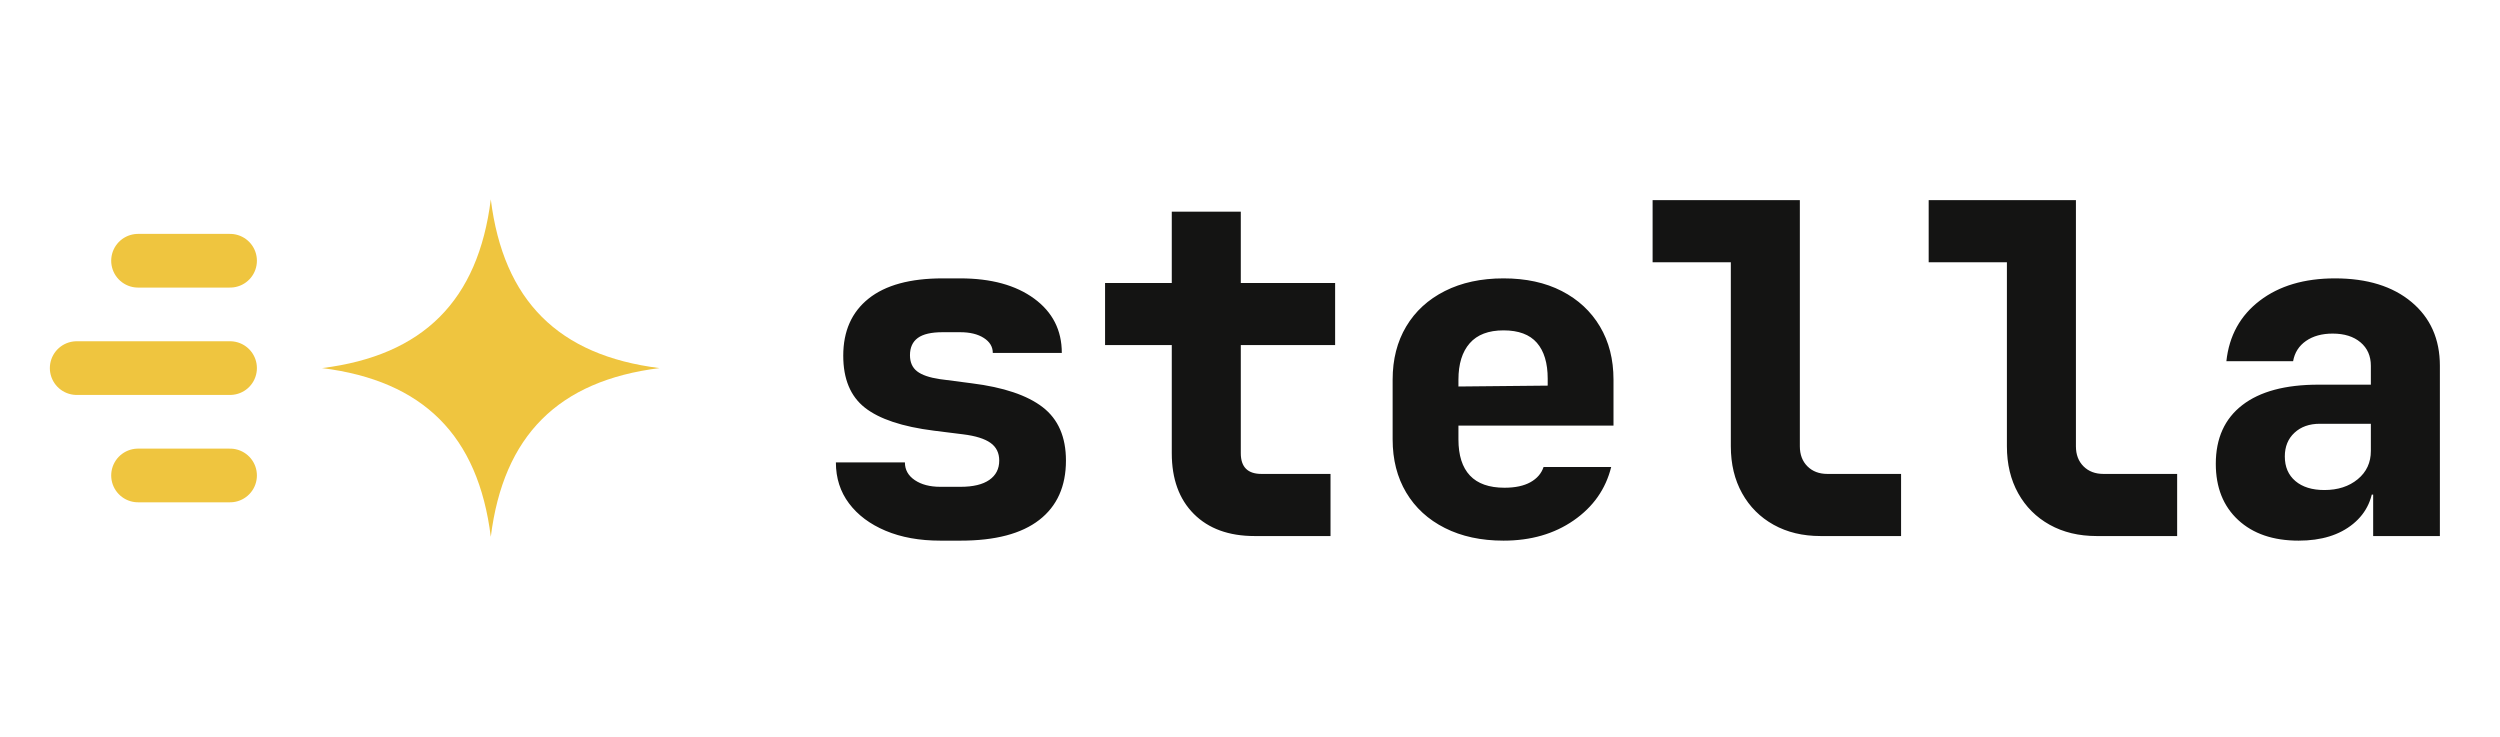
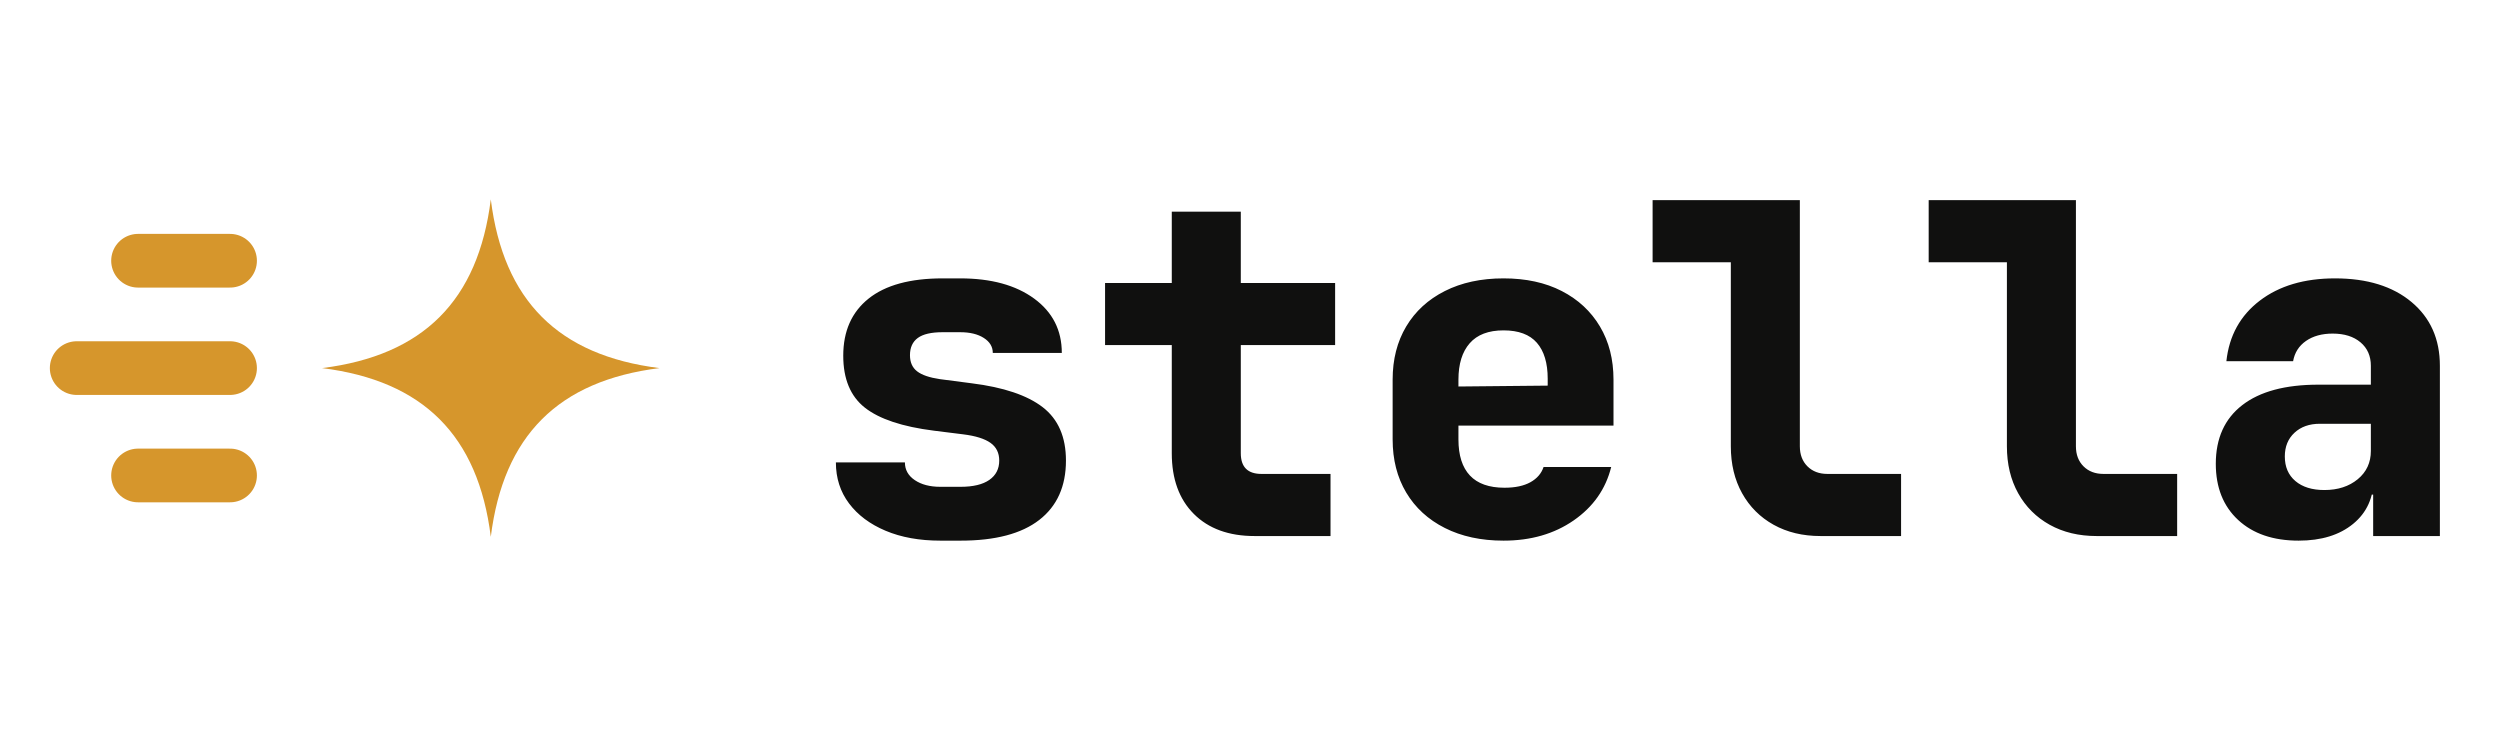
<svg xmlns="http://www.w3.org/2000/svg" width="326" height="96" viewBox="0 0 326 96" fill="none">
-   <line x1="10" y1="48" x2="30" y2="48" stroke="#EFC53F" stroke-width="7" stroke-linecap="round" />
-   <line x1="18" y1="34" x2="30" y2="34" stroke="#EFC53F" stroke-width="7" stroke-linecap="round" />
-   <line x1="18" y1="62" x2="30" y2="62" stroke="#EFC53F" stroke-width="7" stroke-linecap="round" />
-   <path d="M64 26 C65.65 39.2 72.8 46.35 86 48 C72.8 49.65 65.65 56.8 64 70 C62.35 56.8 55.2 49.65 42 48 C55.2 46.35 62.35 39.2 64 26 Z" fill="#EFC53F" />
-   <path d="M122.62 70.5Q118.54 70.5 115.48 69.21Q112.42 67.92 110.71 65.64Q109.0 63.36 109.0 60.3H118.0Q118.0 61.74 119.29 62.61Q120.58 63.48 122.62 63.48H125.26Q127.72 63.48 129.01 62.58Q130.3 61.68 130.3 60.06Q130.3 58.56 129.16 57.75Q128.02 56.94 125.62 56.64L121.78 56.16Q115.6 55.38 112.78 53.16Q109.96 50.94 109.96 46.38Q109.96 41.58 113.26 38.94Q116.56 36.3 122.92 36.3H125.2Q131.26 36.3 134.86 38.94Q138.46 41.58 138.46 46.02H129.46Q129.46 44.82 128.29 44.07Q127.12 43.32 125.2 43.32H122.92Q120.7 43.32 119.68 44.07Q118.66 44.82 118.66 46.32Q118.66 47.7 119.59 48.42Q120.52 49.14 122.56 49.44L126.7 49.98Q132.94 50.76 135.97 53.1Q139.0 55.44 139.0 60.06Q139.0 65.1 135.52 67.8Q132.04 70.5 125.26 70.5Z M163.6 69.9Q158.56 69.9 155.68 67.02Q152.8 64.14 152.8 59.1V45H144.1V36.9H152.8V27.6H161.8V36.9H174.1V45H161.8V59.1Q161.8 61.8 164.5 61.8H173.5V69.9Z M196.06 70.5Q191.68 70.5 188.41 68.85Q185.14 67.2 183.37 64.23Q181.6 61.26 181.6 57.3V49.5Q181.6 45.54 183.37 42.57Q185.14 39.6 188.41 37.95Q191.68 36.3 196.06 36.3Q200.44 36.3 203.65 37.95Q206.86 39.6 208.63 42.57Q210.4 45.54 210.4 49.5V55.5H190.18V57.3Q190.18 60.42 191.68 62.01Q193.18 63.6 196.18 63.6Q198.28 63.6 199.57 62.88Q200.86 62.16 201.28 60.9H210.1Q209.02 65.22 205.21 67.86Q201.4 70.5 196.06 70.5ZM201.82 50.88V49.38Q201.82 46.32 200.41 44.7Q199.0 43.08 196.06 43.08Q193.12 43.08 191.65 44.76Q190.18 46.44 190.18 49.5V50.4L202.42 50.28Z M237.4 69.9Q233.92 69.9 231.28 68.43Q228.64 66.96 227.17 64.32Q225.7 61.68 225.7 58.2V34.2H215.5V26.1H234.7V58.2Q234.7 59.82 235.69 60.81Q236.68 61.8 238.3 61.8H247.9V69.9Z M273.4 69.9Q269.92 69.9 267.28 68.43Q264.64 66.96 263.17 64.32Q261.7 61.68 261.7 58.2V34.2H251.5V26.1H270.7V58.2Q270.7 59.82 271.69 60.81Q272.68 61.8 274.3 61.8H283.9V69.9Z M299.74 70.5Q294.76 70.5 291.85 67.8Q288.94 65.1 288.94 60.48Q288.94 55.5 292.39 52.83Q295.84 50.16 302.32 50.16H309.16V47.7Q309.16 45.78 307.81 44.64Q306.46 43.5 304.18 43.5Q302.08 43.5 300.7 44.46Q299.32 45.42 299.02 47.1H290.32Q290.86 42.12 294.67 39.21Q298.48 36.3 304.48 36.3Q310.78 36.3 314.47 39.39Q318.16 42.48 318.16 47.7V69.9H309.46V64.5H308.02L309.52 62.4Q309.52 66.12 306.85 68.31Q304.18 70.5 299.74 70.5ZM303.1 63.9Q305.74 63.9 307.45 62.49Q309.16 61.08 309.16 58.8V55.26H302.5Q300.46 55.26 299.2 56.43Q297.94 57.6 297.94 59.52Q297.94 61.56 299.32 62.73Q300.7 63.9 303.1 63.9Z" fill="#141413" />
+   <line x1="10" y1="48" x2="30" y2="48" stroke="#D6962C" stroke-width="7" stroke-linecap="round" />
+   <line x1="18" y1="34" x2="30" y2="34" stroke="#D6962C" stroke-width="7" stroke-linecap="round" />
+   <line x1="18" y1="62" x2="30" y2="62" stroke="#D6962C" stroke-width="7" stroke-linecap="round" />
+   <path d="M64 26 C65.65 39.2 72.8 46.35 86 48 C72.8 49.65 65.65 56.8 64 70 C62.35 56.8 55.2 49.65 42 48 C55.2 46.35 62.35 39.2 64 26 Z" fill="#D6962C" />
+   <path d="M122.62 70.5Q118.54 70.5 115.48 69.21Q112.42 67.92 110.71 65.64Q109.0 63.36 109.0 60.3H118.0Q118.0 61.74 119.29 62.61Q120.58 63.48 122.62 63.48H125.26Q127.72 63.48 129.01 62.58Q130.3 61.68 130.3 60.06Q130.3 58.56 129.16 57.75Q128.02 56.94 125.62 56.64L121.78 56.16Q115.6 55.38 112.78 53.16Q109.96 50.94 109.96 46.38Q109.96 41.58 113.26 38.94Q116.56 36.3 122.92 36.3H125.2Q131.26 36.3 134.86 38.94Q138.46 41.58 138.46 46.02H129.46Q129.46 44.82 128.29 44.07Q127.12 43.32 125.2 43.32H122.92Q120.7 43.32 119.68 44.07Q118.66 44.82 118.66 46.32Q118.66 47.7 119.59 48.42Q120.52 49.14 122.56 49.44L126.7 49.98Q132.94 50.76 135.97 53.1Q139.0 55.44 139.0 60.06Q139.0 65.1 135.52 67.8Q132.04 70.5 125.26 70.5Z M163.6 69.9Q158.56 69.9 155.68 67.02Q152.8 64.14 152.8 59.1V45H144.1V36.9H152.8V27.6H161.8V36.9H174.1V45H161.8V59.1Q161.8 61.8 164.5 61.8H173.5V69.9Z M196.06 70.5Q191.68 70.5 188.41 68.85Q185.14 67.2 183.37 64.23Q181.6 61.26 181.6 57.3V49.5Q181.6 45.54 183.37 42.57Q185.14 39.6 188.41 37.95Q191.68 36.3 196.06 36.3Q200.44 36.3 203.65 37.95Q206.86 39.6 208.63 42.57Q210.4 45.54 210.4 49.5V55.5H190.18V57.3Q190.18 60.42 191.68 62.01Q193.18 63.6 196.18 63.6Q198.28 63.6 199.57 62.88Q200.86 62.16 201.28 60.9H210.1Q209.02 65.22 205.21 67.86Q201.4 70.5 196.06 70.5ZM201.82 50.88V49.38Q201.82 46.32 200.41 44.7Q199.0 43.08 196.06 43.08Q193.12 43.08 191.65 44.76Q190.18 46.44 190.18 49.5V50.4L202.42 50.28Z M237.4 69.9Q233.92 69.9 231.28 68.43Q228.64 66.96 227.17 64.32Q225.7 61.68 225.7 58.2V34.2H215.5V26.1H234.7V58.2Q234.7 59.82 235.69 60.81Q236.68 61.8 238.3 61.8H247.9V69.9Z M273.4 69.9Q269.92 69.9 267.28 68.43Q264.64 66.96 263.17 64.32Q261.7 61.68 261.7 58.2V34.2H251.5V26.1H270.7V58.2Q270.7 59.82 271.69 60.81Q272.68 61.8 274.3 61.8H283.9V69.9Z M299.74 70.5Q294.76 70.5 291.85 67.8Q288.94 65.1 288.94 60.48Q288.94 55.5 292.39 52.83Q295.84 50.16 302.32 50.16H309.16V47.7Q309.16 45.78 307.81 44.64Q306.46 43.5 304.18 43.5Q302.08 43.5 300.7 44.46Q299.32 45.42 299.02 47.1H290.32Q290.86 42.12 294.67 39.21Q298.48 36.3 304.48 36.3Q310.78 36.3 314.47 39.39Q318.16 42.48 318.16 47.7V69.9H309.46V64.5H308.02L309.52 62.4Q309.52 66.12 306.85 68.31Q304.18 70.5 299.74 70.5ZM303.1 63.9Q305.74 63.9 307.45 62.49Q309.16 61.08 309.16 58.8V55.26H302.5Q300.46 55.26 299.2 56.43Q297.94 57.6 297.94 59.52Q297.94 61.56 299.32 62.73Q300.7 63.9 303.1 63.9Z" fill="#10100F" />
</svg>
